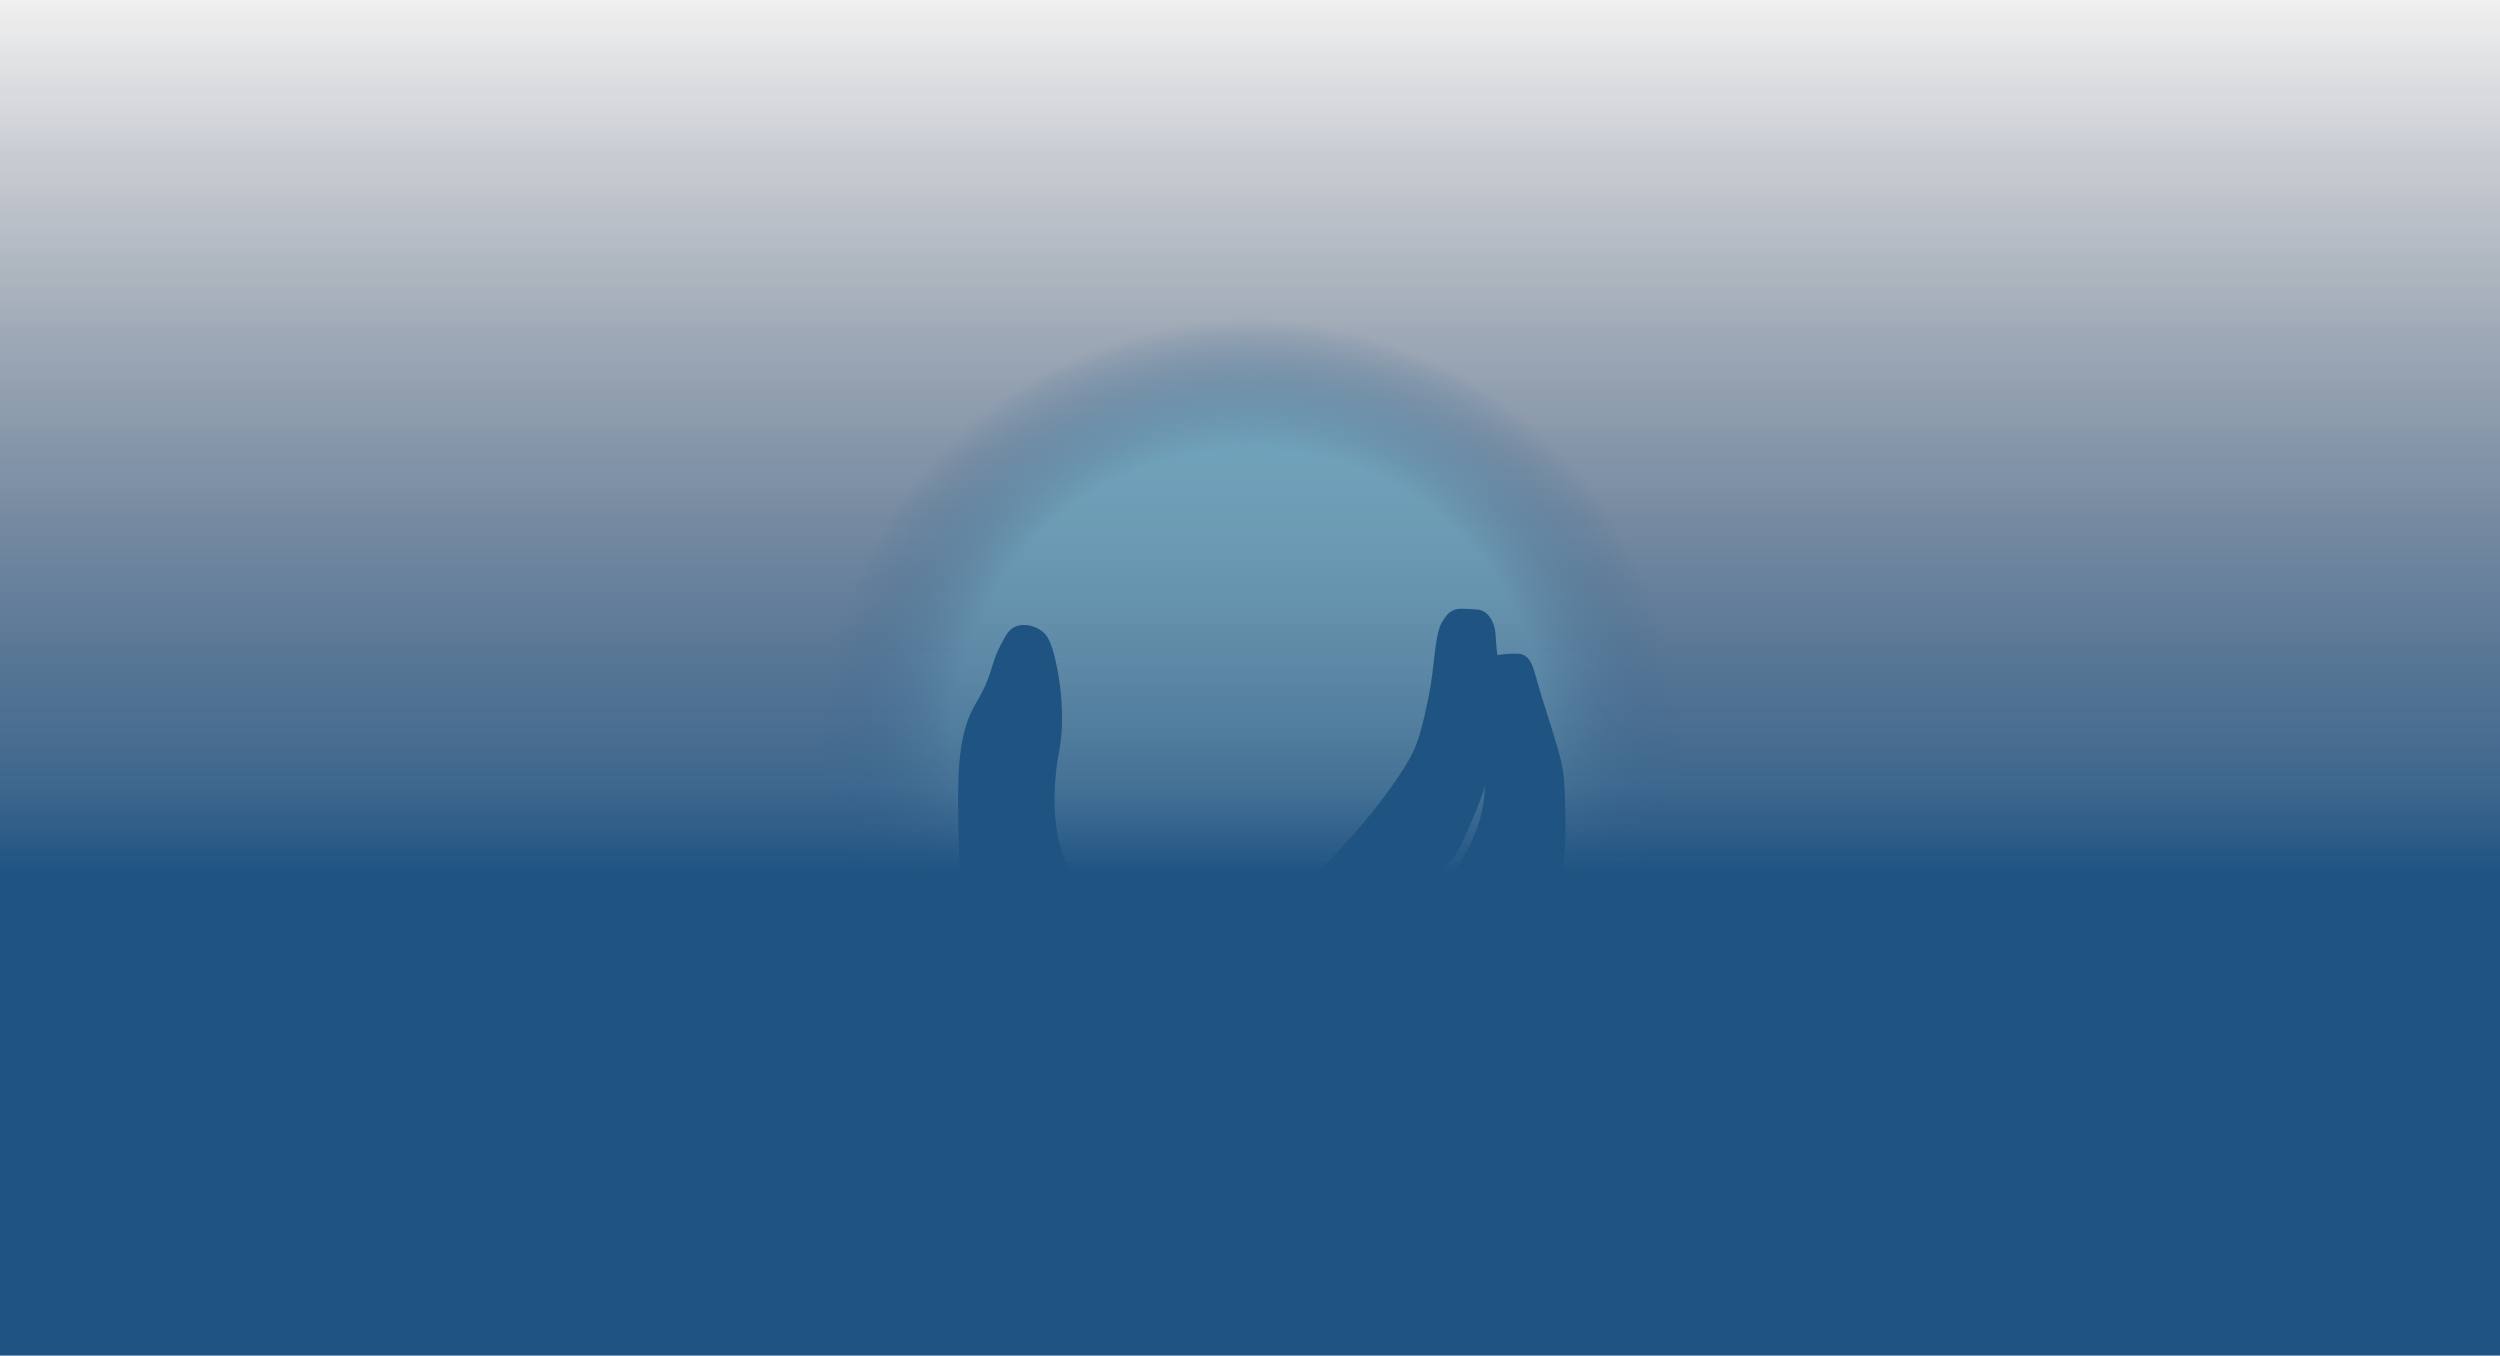
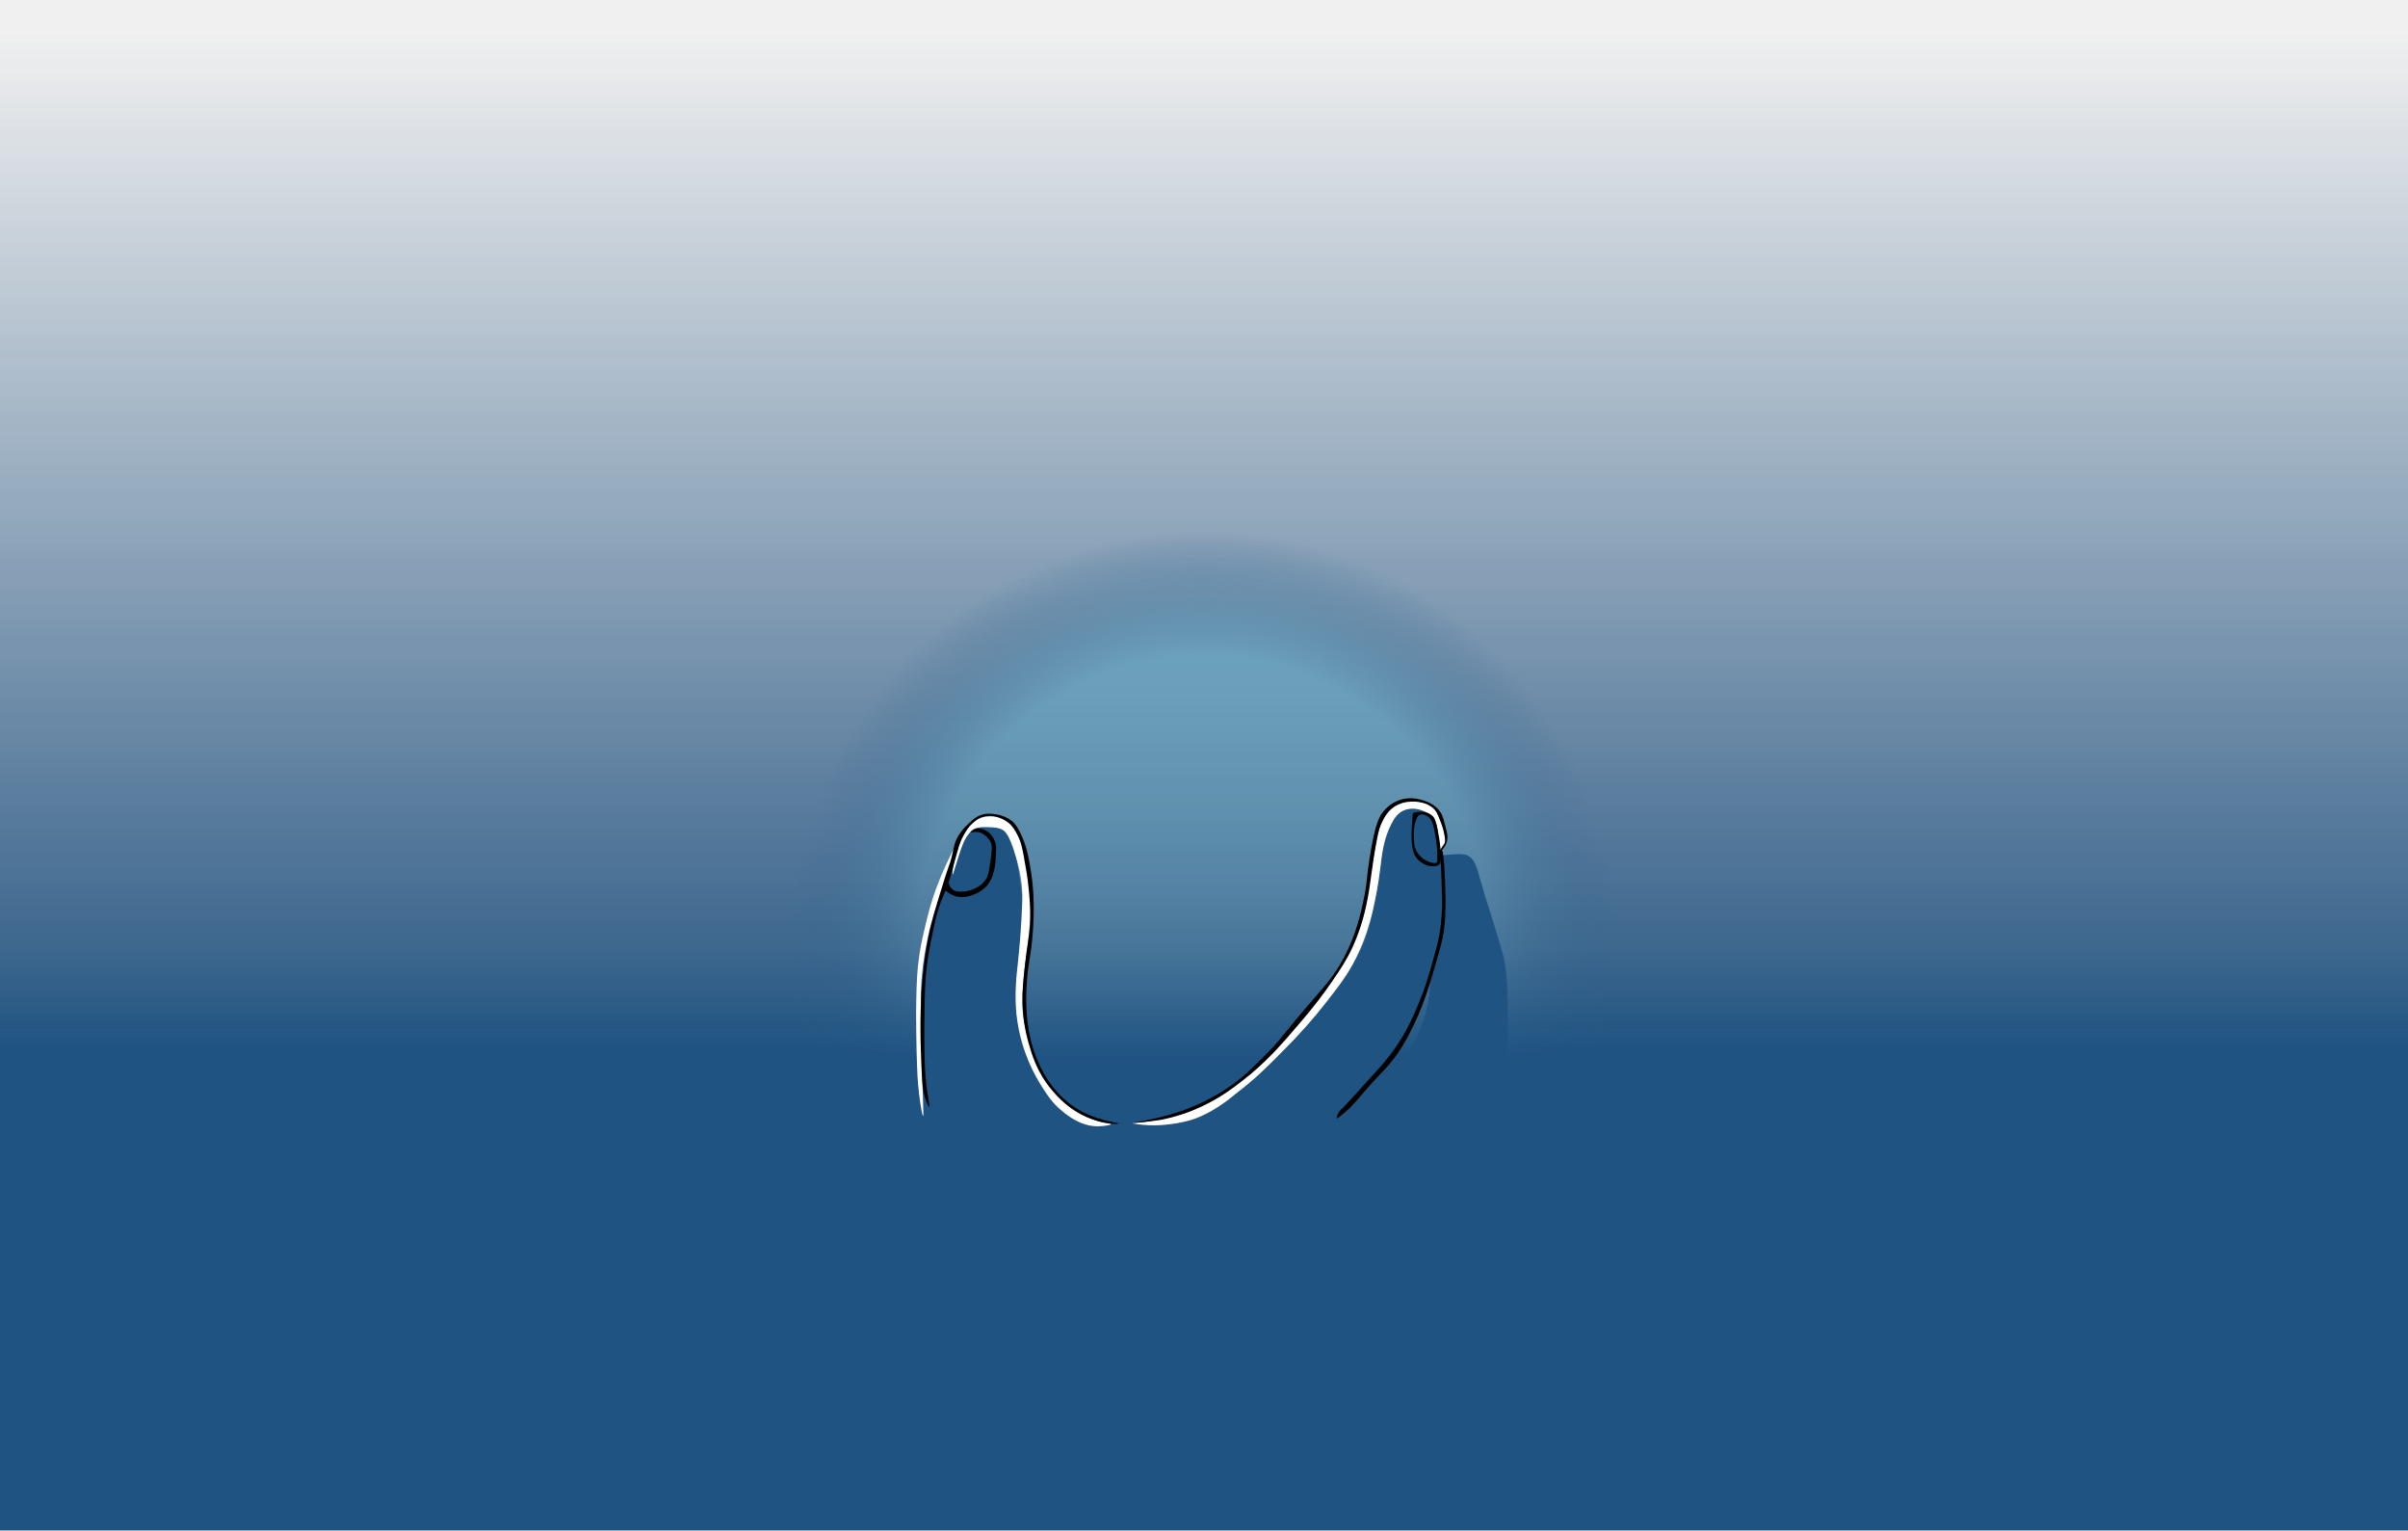
- <svg xmlns="http://www.w3.org/2000/svg" viewBox="0 0 1979.716 1073.45">
+ <svg xmlns="http://www.w3.org/2000/svg" viewBox="0 0 1979.716 1257.858">
  <defs>
    <style>
      .a {
        fill: url(#a);
      }

      .b {
        fill: url(#b);
      }

      .c {
        mask: url(#c);
      }

      .d {
        fill: url(#d);
      }

      .e {
        fill: #1f5382;
      }
+ 
+       .f {
+         fill: #fff;
+       }
    </style>
    <linearGradient id="a" x1="537.943" y1="1158.661" x2="537.943" y2="391.989" gradientUnits="userSpaceOnUse">
      <stop offset="0.25" />
      <stop offset="0.268" stop-color="#090909" />
      <stop offset="0.429" stop-color="#525252" />
      <stop offset="0.58" stop-color="#909090" />
      <stop offset="0.717" stop-color="silver" />
      <stop offset="0.837" stop-color="#e2e2e2" />
      <stop offset="0.935" stop-color="#f7f7f7" />
      <stop offset="1" stop-color="#fff" />
    </linearGradient>
-     <linearGradient id="b" x1="989.858" y1="749.039" x2="989.858" gradientUnits="userSpaceOnUse">
+     <linearGradient id="b" x1="989.858" y1="933.447" x2="989.858" gradientUnits="userSpaceOnUse">
      <stop offset="0.074" stop-color="#1f5382" />
-       <stop offset="0.169" stop-color="#1d4e7c" stop-opacity="0.844" />
-       <stop offset="1" stop-color="#031231" stop-opacity="0" />
+       <stop offset="0.169" stop-color="#1d4e7c" stop-opacity="0.84" />
+       <stop offset="0.971" stop-color="#1d4e7c" stop-opacity="0" />
    </linearGradient>
-     <mask id="c" x="584.469" y="112.42" width="809.529" height="818.785" maskUnits="userSpaceOnUse">
-       <g transform="translate(451.2904 -279.5691)">
+     <mask id="c" x="584.469" y="296.827" width="809.529" height="818.785" maskUnits="userSpaceOnUse">
+       <g transform="translate(451.2904 -95.16145)">
        <rect class="a" x="133.178" y="391.989" width="809.529" height="766.672" />
      </g>
    </mask>
-     <radialGradient id="d" cx="989.858" cy="591.817" r="339.387" gradientUnits="userSpaceOnUse">
+     <radialGradient id="d" cx="989.858" cy="776.225" r="339.387" gradientUnits="userSpaceOnUse">
      <stop offset="0.697" stop-color="#67a7c2" />
      <stop offset="1" stop-color="#1f5382" stop-opacity="0" />
    </radialGradient>
  </defs>
-   <rect class="b" width="1979.716" height="749.039" />
+   <rect class="b" width="1979.716" height="933.447" />
  <g class="c">
-     <circle class="d" cx="989.858" cy="591.817" r="339.387" />
+     <circle class="d" cx="989.858" cy="776.225" r="339.387" />
  </g>
-   <rect class="e" y="740.429" width="1979.716" height="333.021" />
-   <path class="e" d="M309.719,1034.157h0c.11-11.583.14-29.11-.383-50.51-.605-24.768-1.227-25.14-1.531-40.561-.885-44.896-1.542-78.264,11.862-103.316,3.286-6.141,7.885-12.658,12.245-24.872,3.076-8.618,4.09-14.63,9.184-24.49,4.12-7.975,6.422-12.278,11.48-14.541,6.989-3.127,15.399-.641,20.663,3.061,4.421,3.109,8.303,8.257,12.245,27.934a209.216,209.216,0,0,1,4.209,46.683c-.84,20.567-3.563,22.012-4.974,40.178-1.097,14.112-2.873,36.973,5.74,63.52,0,0,7.053,21.739,31.523,51.144,2.831,3.402,7.149,8.109,14.013,10.463,3.349,1.149,5.907,1.258,10.714,1.531,19.12,1.084,13.484,1.33,22.576,1.531,19.538.431,29.307.646,37.837-.902,18.362-3.334,31.902-11.392,45.964-19.761a203.755,203.755,0,0,0,18.75-12.628c9.998-7.569,18.24-15.264,32.143-30.229,14.538-15.649,27.847-30.069,43.622-51.658,16.502-22.584,20.637-32.394,22.576-37.5,3.839-10.107,5.968-19.925,8.036-29.464a281.813,281.813,0,0,0,5.357-31.76c.39-3.663.834-8.596,1.913-16.071,1.732-12.004,3.056-16.391,5.74-20.663,1.978-3.149,4.008-6.379,8.033-8.337,3.602-1.753,8.142-1.451,17.222-.846,3.175.211,4.563.453,6.122,1.148,2.039.908,4.757,2.763,7.27,7.27,4.343,7.788,2.531,13.55,4.592,27.551.812,5.519,1.539,7.649,2.296,11.48,1.668,8.443,2.609,20.73-1.148,44.77-2.424,15.509-6.454,40.213-19.515,70.79-8.464,19.815-12.696,29.723-20.28,38.265-10.091,11.366-21.727,18.342-36.352,38.265-1.831,2.495-8.466,11.533-7.27,12.628.9.825,5.89-3.18,10.714-7.27,16.927-14.351,25.39-21.526,34.056-32.908A139.189,139.189,0,0,0,719.155,933.137c6.109-18.449,6.053-32.968,5.74-57.398-.522-40.766-7.48-70.367,3.444-75.765,3.31-1.635,11.193-2.497,16.071-2.679,4.946-.184,7.701-.286,10.332.765,6.418,2.565,8.298,10.482,11.48,21.811,4.472,15.926,9.928,31.563,14.541,47.449,3.03,10.436,3.895,13.249,4.899,18.568,1.683,8.921,2.102,16.132,2.372,27.733.461,19.827.691,29.741,0,37.882-1.681,19.791-5.913,34.655-9.184,45.918-5.201,17.914-7.802,26.871-11.862,32.908-18.042,26.826-69.834,22.204-84.566,21.046-63.607-5-191.286-4.753-371.554-2.296" transform="translate(451.2904 -279.5691)" />
+   <rect class="e" x="0" y="924.837" width="1979.716" height="333.021" />
+   <path class="e" d="M309.719,1034.157c-1.537-13.517-2.976-30.546-3.442-50.263-.415-17.565.098-30.652.511-40.723,1.141-27.852,2.804-68.439,12.88-103.4,2.499-8.672,3.231-9.068,8.12-25.281,4.231-14.031,5.483-19.702,10.468-27.192,3.695-5.551,7.275-10.93,14.298-13.532,7.216-2.673,16.155-1.707,22.34,2.809,4.746,3.465,7.284,8.592,10.59,30.288,3.136,20.585,4.855,30.883,4.209,46.683-.84,20.567-3.563,22.012-4.974,40.178-1.097,14.112-2.873,36.973,5.74,63.52,0,0,7.053,21.739,31.523,51.144,2.831,3.402,7.149,8.109,14.013,10.463,3.349,1.149,5.906,1.258,10.714,1.531,19.12,1.084,13.484,1.33,22.576,1.531,19.538.431,29.307.646,37.837-.902,18.362-3.334,31.902-11.392,45.964-19.761a203.748,203.748,0,0,0,18.75-12.628c9.998-7.569,18.24-15.264,32.143-30.229,14.538-15.649,27.847-30.069,43.622-51.658,16.502-22.584,20.637-32.394,22.576-37.5,3.839-10.107,5.968-19.925,8.036-29.464A281.812,281.812,0,0,0,683.568,808.01c.39-3.663.834-8.596,1.913-16.071,1.732-12.004,3.056-16.391,5.74-20.663a25.335,25.335,0,0,1,8.033-8.337c2.444-1.545,9.676-5.488,17.15-3.108a21.57,21.57,0,0,1,6.195,3.41,26.79,26.79,0,0,1,7.27,7.27c4.343,7.788,2.531,13.55,4.592,27.551.812,5.519,1.539,7.649,2.296,11.48,1.668,8.443,2.609,20.73-1.148,44.77-2.424,15.509-6.454,40.213-19.515,70.79-8.464,19.815-12.696,29.723-20.281,38.265-10.091,11.366-21.727,18.342-36.352,38.265-1.831,2.495-8.466,11.533-7.27,12.628.9.825,5.89-3.18,10.714-7.27,16.927-14.351,25.39-21.526,34.056-32.908a139.188,139.188,0,0,0,22.194-40.944c6.109-18.449,6.053-32.968,5.74-57.398-.522-40.766-7.48-70.367,3.444-75.765,3.31-1.635,11.193-2.497,16.071-2.679,4.946-.184,7.701-.286,10.332.765,6.418,2.565,8.298,10.482,11.479,21.811,4.472,15.926,9.928,31.563,14.541,47.449,3.03,10.436,3.895,13.249,4.899,18.568,1.683,8.921,2.102,16.132,2.372,27.733.461,19.827.691,29.741,0,37.882-1.681,19.79-5.913,34.655-9.184,45.918-5.201,17.914-7.802,26.871-11.862,32.908-18.042,26.826-69.834,22.204-84.566,21.046-63.607-5-191.286-4.753-371.554-2.296" transform="translate(451.2904 -95.16145)" />
+   <path class="f" d="M307.59,1012.355c.282-.029.406-2-.165-17.164-.265-7.029-.397-10.544-.638-15.191-.802-15.458-.106-20.725-.34-42.553-.229-21.332-1.011-17.683-.681-27.575a249.78,249.78,0,0,1,5.106-41.191,216.647,216.647,0,0,1,6.809-26.213c3.162-9.529,4.45-11.797,8.511-24.851,2.23-7.171,2.682-9.292,4.936-15.915,3.726-10.947,6.279-16.277,5.957-16.426-.595-.275-9.633,17.892-14.298,28.936-3.821,9.048-6.106,15.922-6.809,18.043-2.95,8.91-4.614,15.731-6.128,22-1.956,8.097-3.86,15.983-5.362,26.17-1.866,12.657-2.11,22.084-2.468,35.915-.219,8.457-.148,14.815-.007,27.53.121,10.901.354,19.785.688,28.3a244.646,244.646,0,0,0,2.684,29.982C305.646,1003.811,306.994,1012.418,307.59,1012.355Z" transform="translate(451.2904 -95.16145)" />
+   <path class="f" d="M331.894,814.043c.56.103,5.304-17.929,8.936-26.298a31.786,31.786,0,0,1,4.759-7.768,16.272,16.272,0,0,1,2.305-2.444c1.425-1.156,4.245-2.817,12-2.553,6.334.216,9.566.326,12.766,2.043,2.171,1.165,5.781,3.849,10.723,20.681,2.395,8.157,4.731,16.112,5.617,27.83.492,6.516.158,12.769-.511,25.277-.572,10.697-1.341,19.162-2.043,26.808-1.663,18.117-2.248,19.307-2.553,28.085a152.707,152.707,0,0,0,.511,23.234,137.395,137.395,0,0,0,7.404,31.915,134.398,134.398,0,0,0,12.766,26.298c5.098,7.992,9.342,14.645,17.406,21.239,5.002,4.09,15.419,12.382,29.062,12.463,4.999.03,10.986-1.04,10.979-1.787-.005-.558-3.347-.718-7.149-1.532-6.256-1.34-10.505-3.756-15.574-6.638-19.796-11.256-29.872-25.532-29.872-25.532-6.17-8.742-8.671-16.267-13.277-30.128-2.428-7.307-4.833-14.669-6.128-24.766-1.288-10.043-.801-17.511,0-28.851.958-13.56,1.933-14.178,3.83-31.915,1.632-15.259,2.543-24.122,2.043-36.255a185.641,185.641,0,0,0-2.553-23.234c-2.789-17.77-5.969-25.678-9.702-31.915-3.074-5.136-5.775-7.887-9.191-9.702-5.414-2.876-10.881-2.474-13.277-2.298a22.472,22.472,0,0,0-10.723,3.064c-3.678,2.287-5.363,5.137-8.426,10.468a78.326,78.326,0,0,0-8.34,21.106C332.024,807.976,331.576,813.984,331.894,814.043Z" transform="translate(451.2904 -95.16145)" />
+   <path d="M310.313,987.013c.502,4.122,1.045,7.375,1.045,7.375.246,1.474.33,1.838.536,3.145.579,3.682,1.131,7.189.681,7.319-.506.146-2.349-3.961-3.574-8.17a54.657,54.657,0,0,1-1.872-11.149c-.639-7.039-.803-12.453-.851-14.043-.476-15.621-.548-12.468-.681-19.574-.166-8.896-.374-21.283.511-37.447.555-10.154,1.315-17.647,1.532-19.745a273.255,273.255,0,0,1,4.085-28.255c1.506-7.408,3.058-13.242,4.426-18.383.372-1.4,1.556-5.819,4.766-16.511,8.867-29.532,8.41-24.364,10.383-33.021,1.595-6.996,2.206-11.744,5.957-17.532a48.261,48.261,0,0,1,7.66-8.851c3.71-3.467,5.97-5.577,9.702-6.979,5.486-2.06,10.423-1.186,13.277-.681a27.441,27.441,0,0,1,12.766,5.447c1.088.875,5.009,4.189,9.362,15.319,2.088,5.339,3.66,10.903,5.277,20.085a198.75,198.75,0,0,1,3.064,26.383,250.041,250.041,0,0,1-1.021,35.234c-1.655,17.67-3.383,19.101-4.426,35.745a166.923,166.923,0,0,0-.17,24.681,125.415,125.415,0,0,0,5.447,29.957c2.155,6.577,10.876,33.193,35.064,48.511,17.111,10.836,35.133,11.692,34.894,12.766-.174.782-9.711.253-19.574-2.894-19.58-6.246-31.066-19.816-35.745-25.489-11.748-14.246-15.801-28.368-18.553-37.957a131.21,131.21,0,0,1-4.894-34.255c-.181-7.856.418-13.933,1.617-26.085,2.419-24.52,4.623-27.596,4.723-43.021a212.925,212.925,0,0,0-1.277-22.979c-.931-9.743-1.994-15.608-4-26.681-1.54-8.502-2.534-12.619-5.021-17.489-1.857-3.637-3.729-7.302-7.745-10.511-.527-.421-10.54-8.174-21.277-4.596-4.034,1.344-6.616,3.771-8.809,5.83-1.441,1.354-4.664,4.634-8.128,11.915-1.805,3.795-2.345,5.879-5.872,18.553-3.847,13.822-4.341,15.425-5.021,17.447-2.732,8.125-3.91,9.476-6.468,16.34-3.014,8.087-4.307,14.214-6.894,26.468-1.399,6.627-3.276,15.618-4.681,27.064-1.358,11.066-1.53,22.356-1.872,44.936,0,0-.234,15.398.34,33.872C309,969.107,309.297,978.676,310.313,987.013Z" transform="translate(451.2904 -95.16145)" />
+   <path d="M328.426,818.191h0c.011,1.137.184,5.114,3.128,7.723,2.804,2.486,6.403,2.206,9.319,1.979,1.493-.116,13.029-1.198,18.766-10.66,1.664-2.744,2.194-6.425,3.255-13.787,1.276-8.852,1.873-13.351-.128-16.915-2.201-3.921-7.048-7.82-11.809-7.66-1.978.067-3.893.832-4.085.383-.211-.492,1.754-2.189,4.021-2.872,4.662-1.406,9.254,1.877,10.021,2.426a16.461,16.461,0,0,1,5.809,8.17c1.253,3.476,1.048,6.658.638,13.021-.307,4.759-.519,8.05-1.851,12.383a27.828,27.828,0,0,1-4.468,9.574A25.817,25.817,0,0,1,350,830.064c-2.455,1.032-8.051,3.383-14.489,1.979a18.45,18.45,0,0,1-6.447-2.808c-1.894-1.224-3.37-2.211-3.702-3.957a5.128,5.128,0,0,1,1.021-3.766" transform="translate(451.2904 -95.16145)" />
+   <path class="f" d="M479.638,1018.17c-.029.496,6.721,1.488,13.277,1.787a102.909,102.909,0,0,0,15.191-.511,116.355,116.355,0,0,0,17.745-3.192c18.205-4.955,34.287-18.3,38.553-21.957,16.194-12.218,26.825-22.943,39.573-35.906a427.455,427.455,0,0,0,35.236-39.668c11.209-14.42,17.795-22.894,24.511-36.511a180.966,180.966,0,0,0,13.532-38.298,335.202,335.202,0,0,0,6.313-35.905c1.417-11.035,2.461-22.83,9.134-35.84,2.251-4.388,4.979-8.596,9.957-10.851,7.141-3.234,14.373-.394,15.702.128,1.65.648,7.028,2.76,10.085,8.17,1.574,2.785,1.836,5.639,2.298,11.234.826,10.023-.438,14.925.894,15.319,1.268.376,3.988-3.602,4.979-7.66a16.782,16.782,0,0,0,.128-7.021c-1.808-10.609-2.712-15.914-7.021-20.426-6.648-6.96-15.917-7.293-19.021-7.404-2.899-.104-8.973-.245-14.936,3.319-6.233,3.726-8.835,9.403-11.617,15.702-2.611,5.911-4.031,13.808-6.766,29.362-.468,2.662-.258,1.572-1.915,11.362-2.154,12.732-3.232,19.098-3.702,21.574a175.775,175.775,0,0,1-8.425,29.362c-5.172,13.272-10.98,22.314-16.723,31.149-7.298,11.226-14.794,20.105-29.489,37.404-11.803,13.895-17.704,20.842-25.021,28.213-9.935,10.008-20.304,20.344-36.255,31.021-9.647,6.458-21.68,14.626-36.128,18.638-3.463.962-8.387,2.057-17.702,4.128-8.069,1.794-11.205,2.369-15.34,2.709C482.478,1017.947,479.657,1017.851,479.638,1018.17Z" transform="translate(451.2904 -95.16145)" />
+   <path d="M479.638,1018.17c-.114-.63,22.197-2.643,46.723-12.298a164.687,164.687,0,0,0,32.511-17.191c10.857-7.418,17.543-13.944,28.085-24.34,15.857-15.638,13.512-15.859,45.787-52.936,5.44-6.25,12.437-14.205,19.362-26.511a154.393,154.393,0,0,0,8.553-18.128c1.576-3.956,6.345-16.378,10.213-37.66,2.249-12.375,1.019-10.279,3.702-27.702,4.562-29.625,8.247-36.515,13.404-41.489a29.983,29.983,0,0,1,14.809-8.17,29.404,29.404,0,0,1,13.915.638c3.264.872,11.12,2.97,16.085,10.021,1.834,2.605,2.797,6.311,4.723,13.723,1.2,4.618,1.562,7.042.894,10.021-1.368,6.092-6.438,10.253-6.766,10.021-.219-.155,1.233-2.602,1.66-3.319,1.818-3.061,2.777-3.56,3.319-5.298.426-1.365.167-2.504-.191-4.915a51.264,51.264,0,0,0-2.681-10.277c-2.418-6.334-3.627-9.5-5.362-11.489-6.75-7.737-18.545-6.955-20.426-6.83a26.014,26.014,0,0,0-11.745,3.447c-5.858,3.436-8.65,8.34-10.532,11.745-2.593,4.69-3.635,8.753-5.362,18.128-2.111,11.461-3.294,20.268-3.574,22.34-1.753,12.932-2.828,20.858-4.851,29.872a163.128,163.128,0,0,1-11.362,34.468c-4.717,10.141-9.248,16.874-16.085,26.936a375.384,375.384,0,0,1-25.532,33.192c-16.288,19.121-28.856,33.874-49.149,49.532-8.217,6.34-17.898,13.72-32.425,20.553a141.435,141.435,0,0,1-35.362,11.489c-4.138.663-11.977,1.502-15.83,1.915C480.105,1018.307,479.654,1018.258,479.638,1018.17Z" transform="translate(451.2904 -95.16145)" />
+   <path d="M658.234,1005.979c-1.306,1.274-2.786,2.53-5.745,5.043-3.251,2.76-4.265,3.48-4.66,3.191-.52-.38.303-2.319.511-2.809a14.622,14.622,0,0,1,4.213-5.553c.94-.731,9.84-10.551,27.638-30.192a186.576,186.576,0,0,0,14.681-17.957C705.205,943.17,710.626,930.43,714.957,920.085c5.532-13.213,8.418-23.404,11.574-34.553,3.319-11.722,5.354-19.029,6.638-29.447a167.969,167.969,0,0,0,1.021-26.213c-.48-18.098-.721-27.148-1.872-30.213-.344-.915-1.806-4.549-.426-5.872a1.713,1.713,0,0,1,1.617-.426c.968.318,1.268,1.811,1.532,3.404a86.64,86.64,0,0,1,1.021,9.617c.139,2.916.129,1.109.34,5.362.261,5.246.672,13.493.681,21.702.011,9.822.02,17.318-1.277,26.638-1.092,7.851-3.281,15.362-7.66,30.383-2.764,9.482-4.53,15.542-7.574,23.915a211.924,211.924,0,0,1-12.17,28.426C704.377,950.466,700.278,958.261,693,967.319c-7.168,8.921-13.735,14.484-22.043,24.426-2.129,2.547-3.703,4.337-6.851,7.915C661.447,1002.682,660.081,1004.177,658.234,1005.979Z" transform="translate(451.2904 -95.16145)" />
+   <path d="M732.98,792.85c-.204-3.052-.537-5.374-.77-6.96-.201-1.372-.495-3.02-1.082-6.316-.335-1.881-.503-2.821-.618-3.377a55.225,55.225,0,0,0-1.952-7.027,10.844,10.844,0,0,0-.479-1.165,12.212,12.212,0,0,0-.766-1.34A11.602,11.602,0,0,0,721.85,763.11a16.654,16.654,0,0,0-6.64-.68c-1.71.07-4.33.2-4.89,1.51a6.862,6.862,0,0,0-.32,1.4,10.038,10.038,0,0,0-.07,1.64,49.403,49.403,0,0,1-.38,5.7s-.28,3.48-.34,7.53a61.249,61.249,0,0,0,.26,8.09c.48,4.11.89,7.6,3.15,11.06.24.37,4.43,6.59,11.81,7.6,1.03.14,6.12.85,7.97-1.79.29-.41.51-.9.64-4.21A65.462,65.462,0,0,0,732.98,792.85Zm-2.81,10.92c-1.49,1.82-7.37.02-11.3-2.75a18.624,18.624,0,0,1-6.44-8.11c-1.03-2.5-1.13-4.62-1.34-8.87-.39-7.74.82-12.03,1.53-14.1.93-2.72,1.66-4.44,3.38-5.17,2.82-1.21,6.79,1.02,8.83,3.7a11.052,11.052,0,0,1,1.885,4.302,19.913,19.913,0,0,1,.651,2.285q.036.165.07.328c.037.119.09.295.148.51a15.801,15.801,0,0,1,.35,1.61c.125.748.415,2.227.836,4.304a105.504,105.504,0,0,1,1.53,12c.18,3.66-.14,2.81.05,6.83C730.45,802.83,730.55,803.3,730.17,803.77Z" transform="translate(451.2904 -95.16145)" />
+   <path d="M728.22,769.16a13.324,13.324,0,0,0-.67-1.95A6.451,6.451,0,0,1,728.22,769.16Z" transform="translate(451.2904 -95.16145)" />
</svg>
